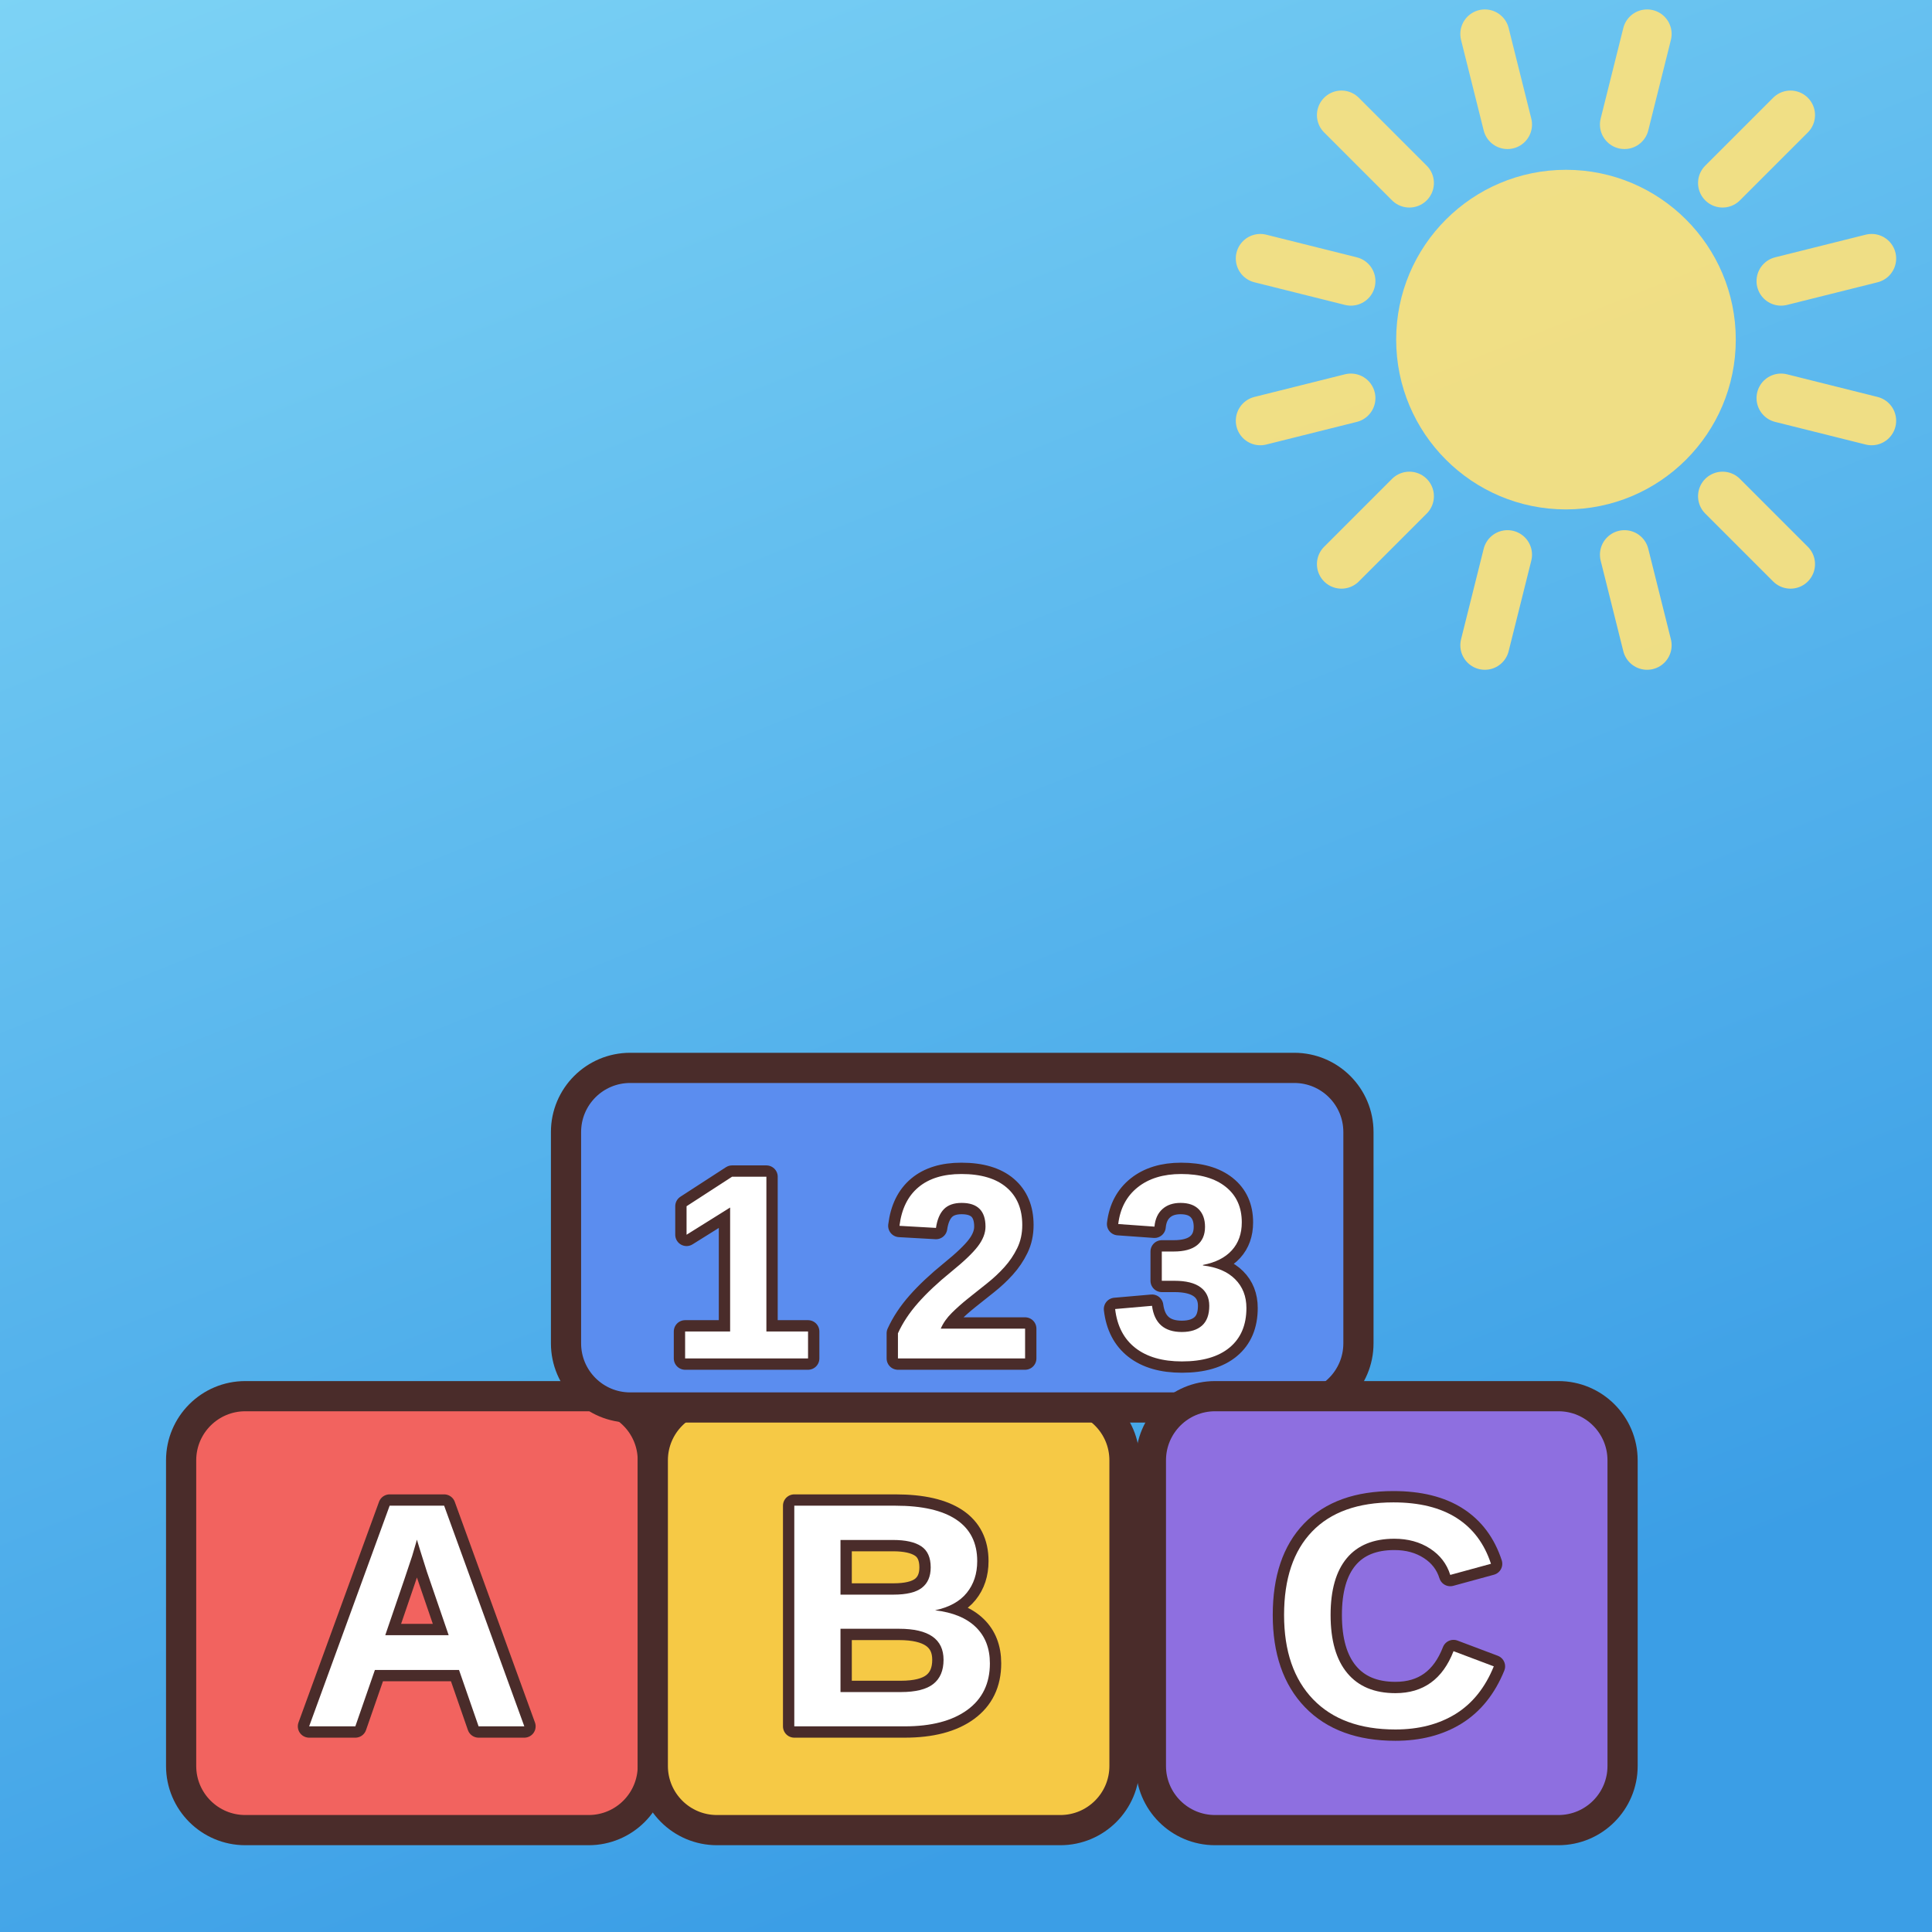
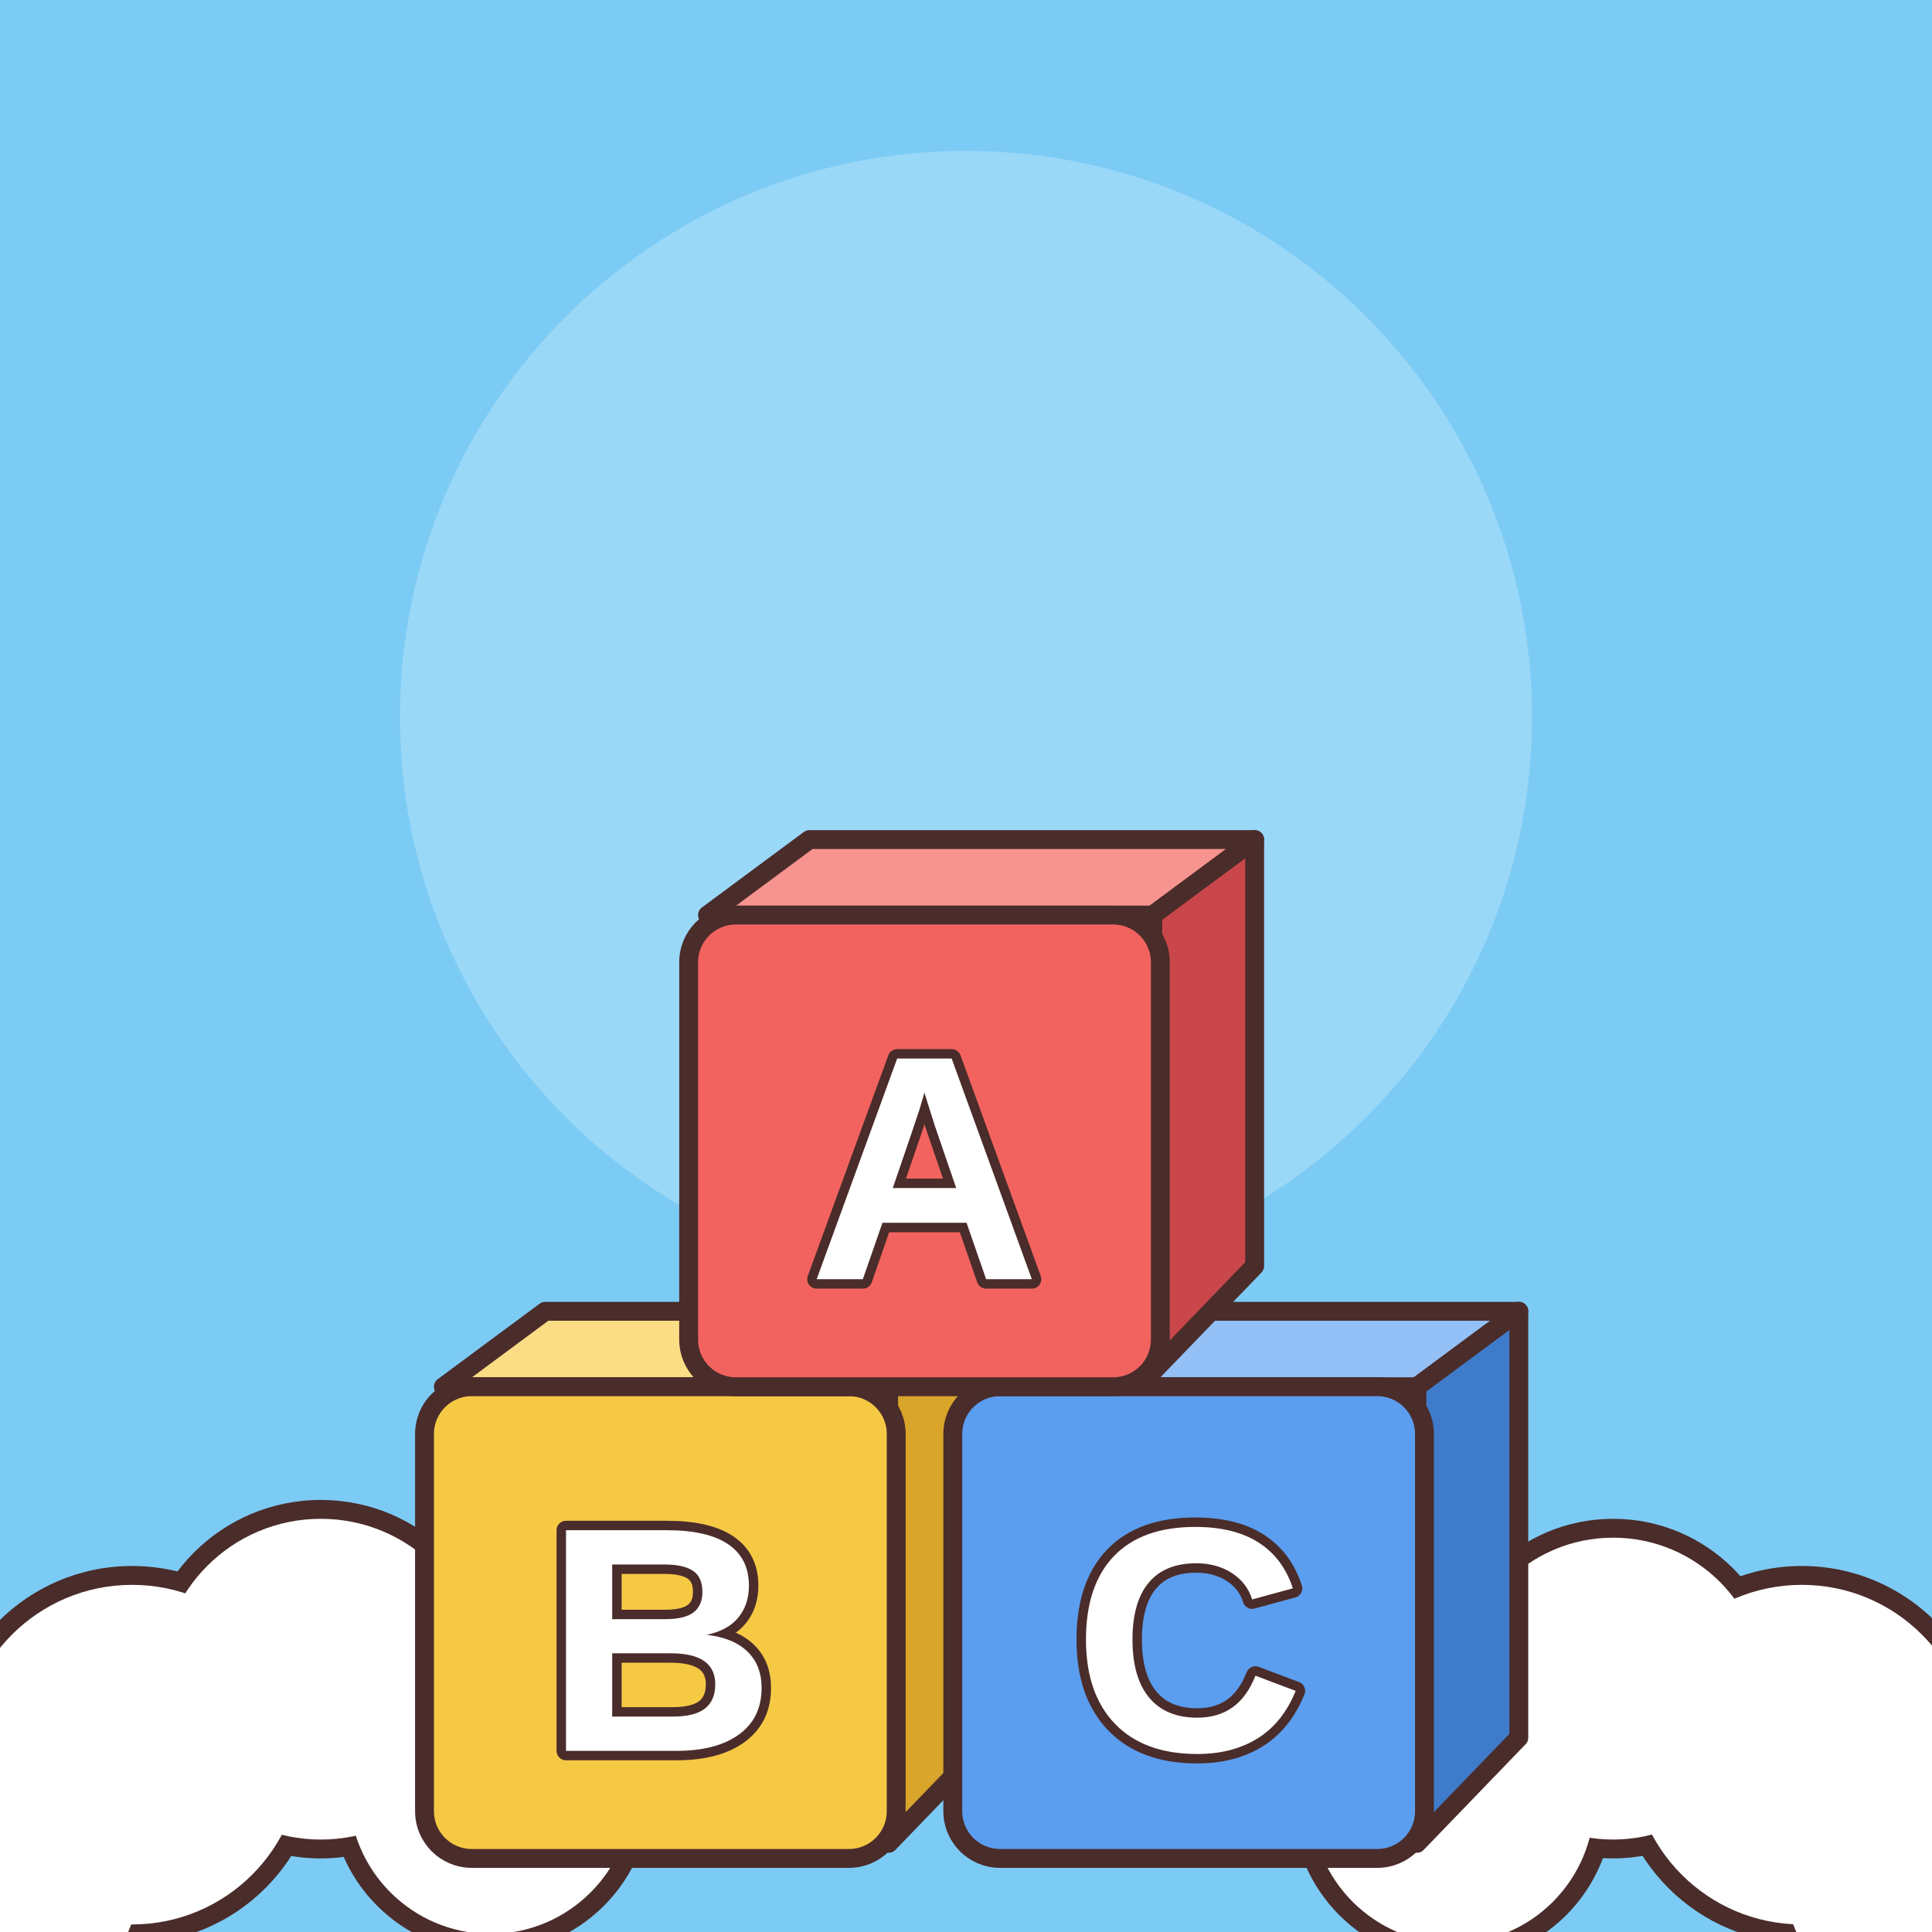
<svg xmlns="http://www.w3.org/2000/svg" viewBox="0 0 1024 1024">
-   <defs>
-     <linearGradient id="bg" x1="0" y1="0" x2="0.4" y2="1">
-       <stop offset="0" stop-color="#7DD3F5" />
-       <stop offset="1" stop-color="#3B9EE6" />
-     </linearGradient>
-   </defs>
-   <rect width="1024" height="1024" fill="url(#bg)" />
-   <g stroke="#FFE27A" stroke-width="26" stroke-linecap="round" stroke-opacity=".9">
-     <line x1="944" y1="211" x2="992" y2="223" />
-     <line x1="913" y1="263" x2="949" y2="299" />
-     <line x1="861" y1="294" x2="873" y2="342" />
-     <line x1="799" y1="294" x2="787" y2="342" />
-     <line x1="747" y1="263" x2="711" y2="299" />
-     <line x1="716" y1="211" x2="668" y2="223" />
-     <line x1="716" y1="149" x2="668" y2="137" />
-     <line x1="747" y1="97" x2="711" y2="61" />
-     <line x1="799" y1="66" x2="787" y2="18" />
-     <line x1="861" y1="66" x2="873" y2="18" />
-     <line x1="913" y1="97" x2="949" y2="61" />
-     <line x1="944" y1="149" x2="992" y2="137" />
+   <rect width="1024" height="1024" fill="#7CCBF5" />
+   <circle cx="512" cy="380" r="300" fill="#9AD8F8" />
+   <g fill="#4A2C2A">
+     <circle cx="70" cy="930" r="100" />
+     <circle cx="170" cy="890" r="95" />
+     <circle cx="260" cy="950" r="85" />
+     <circle cx="-10" cy="990" r="95" />
+     <circle cx="955" cy="930" r="100" />
+     <circle cx="855" cy="895" r="90" />
+     <circle cx="770" cy="955" r="85" />
+     <circle cx="1030" cy="990" r="95" />
  </g>
-   <circle cx="830" cy="180" r="90" fill="#FFE27A" fill-opacity=".9" />
+   <g fill="#FFFFFF">
+     <circle cx="70" cy="930" r="90" />
+     <circle cx="170" cy="890" r="85" />
+     <circle cx="260" cy="950" r="75" />
+     <circle cx="-10" cy="990" r="85" />
+     <circle cx="955" cy="930" r="90" />
+     <circle cx="855" cy="895" r="80" />
+     <circle cx="770" cy="955" r="75" />
+     <circle cx="1030" cy="990" r="85" />
+   </g>
+   <g stroke="#4A2C2A" stroke-width="10" stroke-linejoin="round">
+     <path d="M235 735 L471 735 L525.0 695.0 L289.0 695.0 Z" fill="#FBDD86" />
+     <path d="M471 735 L525.0 695.0 L525.0 921.0 L471 977 Z" fill="#D9A52A" />
+     <rect x="225" y="735" width="250" height="250" rx="25" fill="#F6C945" />
+   </g>
+   <text x="350.0" y="928" text-anchor="middle" font-family="Arial Rounded MT Bold, Nunito, Arial, sans-serif" font-weight="900" font-size="170" fill="#fff" stroke="#4A2C2A" stroke-width="10" paint-order="stroke" stroke-linejoin="round">B</text>
+   <g stroke="#4A2C2A" stroke-width="10" stroke-linejoin="round">
+     <path d="M515 735 L751 735 L805.0 695.0 L569.0 695.0 Z" fill="#93C0F6" />
+     <path d="M751 735 L805.0 695.0 L805.0 921.0 L751 977 Z" fill="#3F7BCB" />
+     <rect x="505" y="735" width="250" height="250" rx="25" fill="#5B9DEF" />
+   </g>
+   <text x="630.0" y="928" text-anchor="middle" font-family="Arial Rounded MT Bold, Nunito, Arial, sans-serif" font-weight="900" font-size="170" fill="#fff" stroke="#4A2C2A" stroke-width="10" paint-order="stroke" stroke-linejoin="round">C</text>
+   <g stroke="#4A2C2A" stroke-width="10" stroke-linejoin="round">
+     <path d="M375 485 L611 485 L665.0 445.0 L429.0 445.0 Z" fill="#F8948F" />
+     <path d="M611 485 L665.0 445.0 L665.0 671.0 L611 727 Z" fill="#C9474A" />
+     <rect x="365" y="485" width="250" height="250" rx="25" fill="#F2635F" />
+   </g>
+   <text x="490.0" y="678" text-anchor="middle" font-family="Arial Rounded MT Bold, Nunito, Arial, sans-serif" font-weight="900" font-size="170" fill="#fff" stroke="#4A2C2A" stroke-width="10" paint-order="stroke" stroke-linejoin="round">A</text>
  <g id="coco" />
-   <g stroke="#4A2C2A" stroke-width="16" stroke-linejoin="round" stroke-linecap="round">
-     <rect x="96" y="740" width="250" height="230" rx="34" fill="#F2635F" />
-     <rect x="346" y="740" width="250" height="230" rx="34" fill="#F6C945" />
-     <rect x="300" y="566" width="420" height="180" rx="34" fill="#5B8DEF" stroke="none" />
-     <rect x="300" y="566" width="420" height="180" rx="34" fill="none" />
-     <rect x="610" y="740" width="250" height="230" rx="34" fill="#8E6FE0" />
-   </g>
-   <g font-family="Arial Rounded MT Bold, Nunito, Arial, sans-serif" font-weight="900" font-size="170" text-anchor="middle" fill="#fff" stroke="#4A2C2A" stroke-width="12" paint-order="stroke" stroke-linejoin="round">
-     <text x="221" y="915">A</text>
-     <text x="471" y="915">B</text>
-     <text x="735" y="915">C</text>
-     <text x="510" y="720" font-size="140">1 2 3</text>
-   </g>
</svg>
